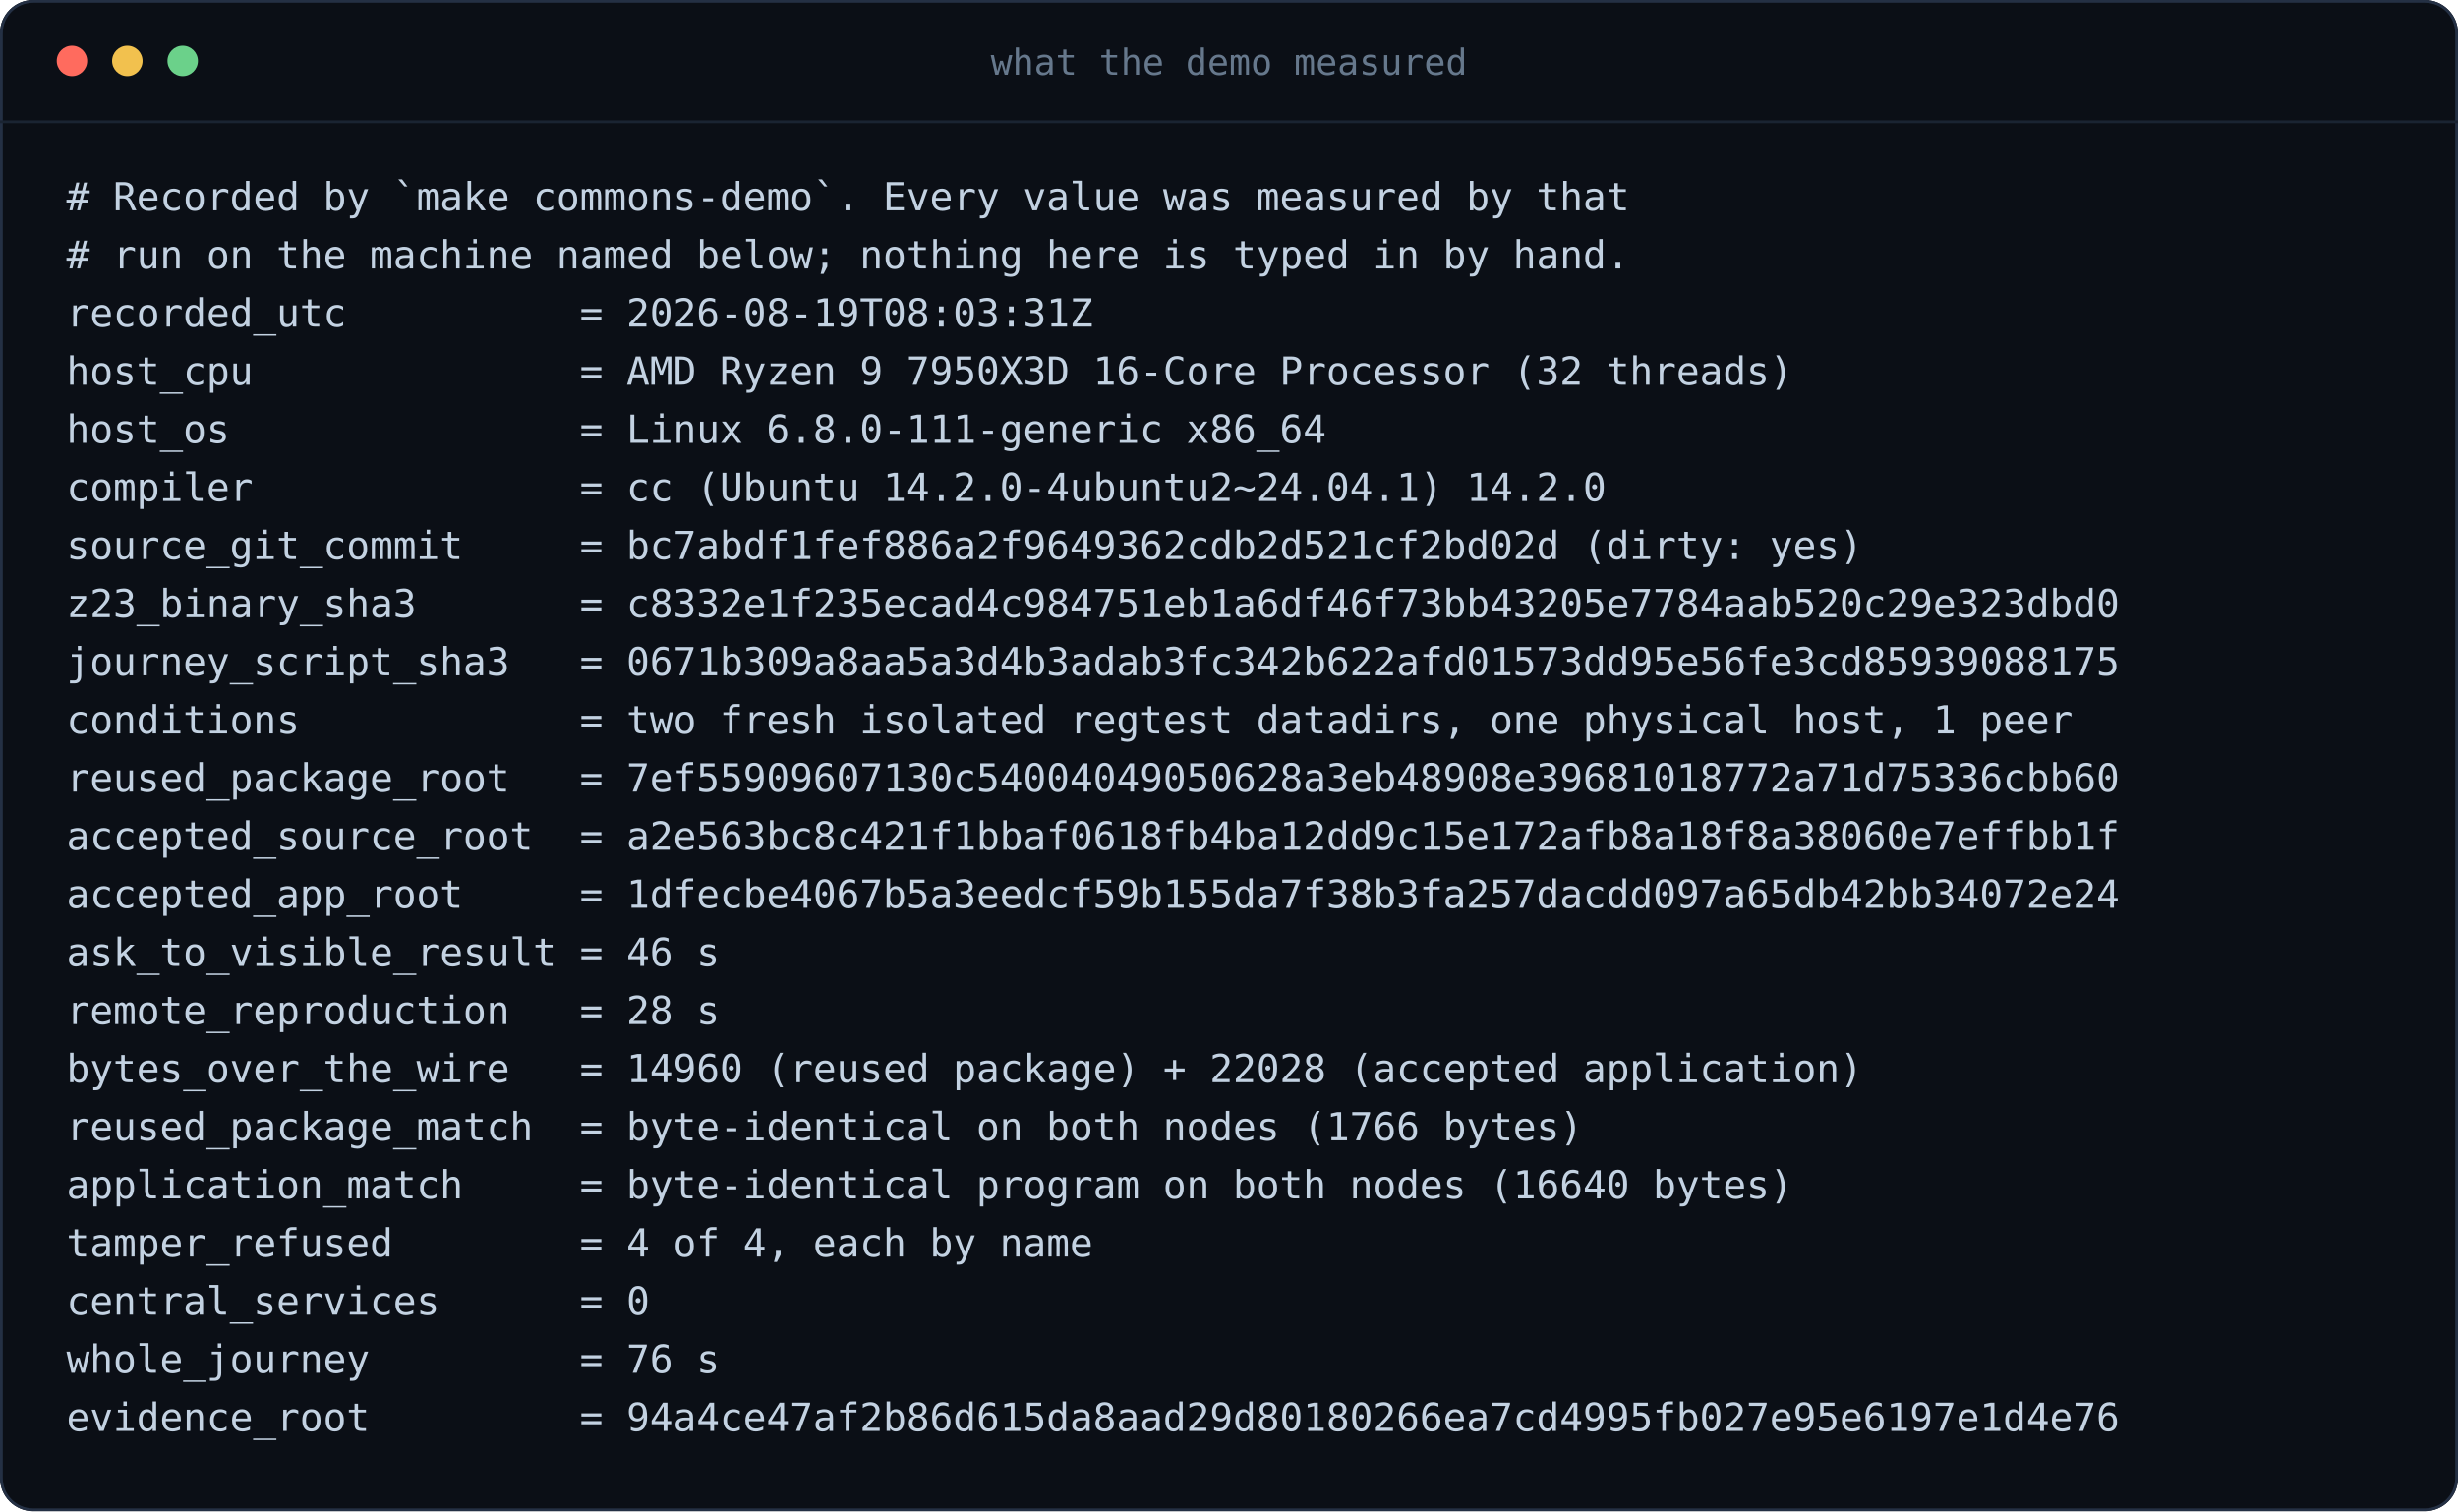
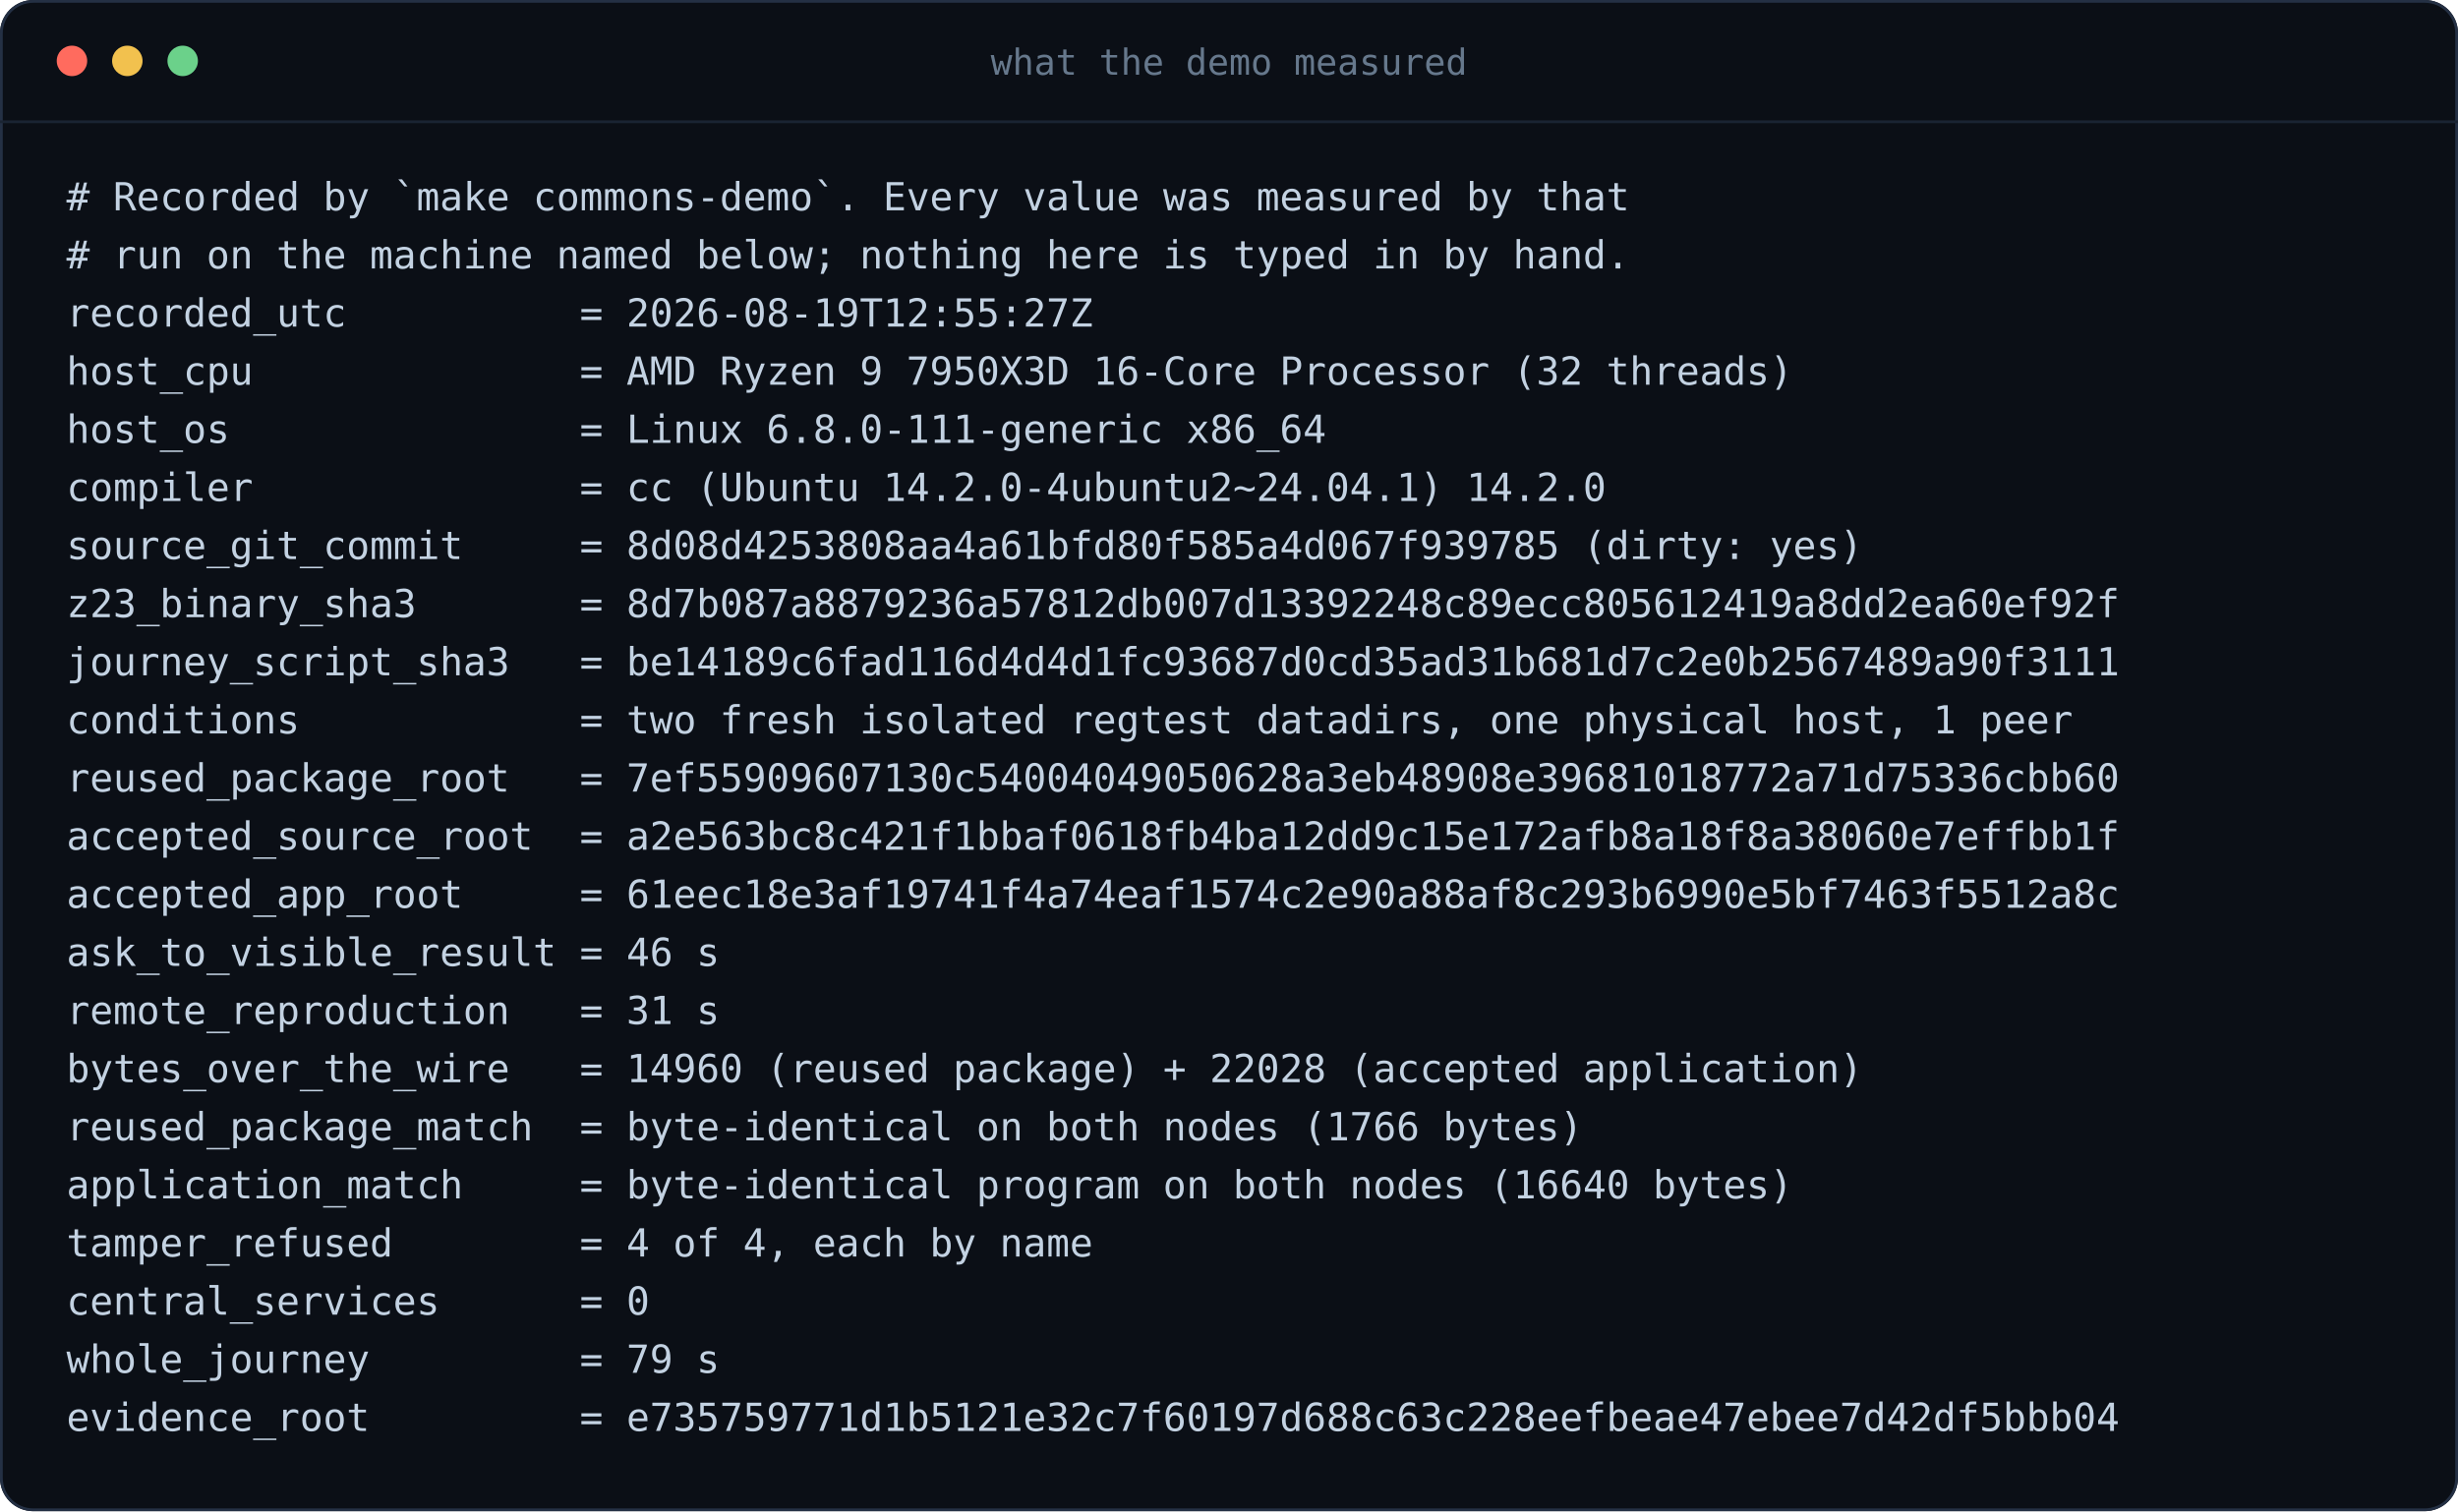
<svg xmlns="http://www.w3.org/2000/svg" width="888" height="546" viewBox="0 0 888 546" role="img" aria-label="what the demo measured">
  <rect width="888" height="546" rx="12" fill="#0b0f16" />
  <rect x="0.5" y="0.5" width="887" height="545" rx="11.5" fill="none" stroke="#243044" />
  <path d="M0 44 h888" stroke="#1a2432" />
  <circle cx="26" cy="22" r="5.5" fill="#ff6b5e" />
  <circle cx="46" cy="22" r="5.5" fill="#f2c14e" />
  <circle cx="66" cy="22" r="5.5" fill="#6bd18a" />
  <text x="444" y="27" font-family="ui-monospace, SFMono-Regular, Menlo, Consolas, monospace" font-size="13" fill="#66788c" text-anchor="middle">what the demo measured</text>
  <text y="76" font-family="ui-monospace, SFMono-Regular, Menlo, Consolas, monospace" font-size="14" xml:space="preserve">
    <tspan x="24.0" textLength="562.8" lengthAdjust="spacing" fill="#c3d2e2"># Recorded by `make commons-demo`. Every value was measured by that</tspan>
  </text>
  <text y="97" font-family="ui-monospace, SFMono-Regular, Menlo, Consolas, monospace" font-size="14" xml:space="preserve">
    <tspan x="24.0" textLength="562.8" lengthAdjust="spacing" fill="#c3d2e2"># run on the machine named below; nothing here is typed in by hand.</tspan>
  </text>
  <text y="118" font-family="ui-monospace, SFMono-Regular, Menlo, Consolas, monospace" font-size="14" xml:space="preserve">
-     <tspan x="24.0" textLength="369.6" lengthAdjust="spacing" fill="#c3d2e2">recorded_utc          = 2026-08-19T08:03:31Z</tspan>
+     <tspan x="24.0" textLength="369.6" lengthAdjust="spacing" fill="#c3d2e2">recorded_utc          = 2026-08-19T12:55:27Z</tspan>
  </text>
  <text y="139" font-family="ui-monospace, SFMono-Regular, Menlo, Consolas, monospace" font-size="14" xml:space="preserve">
    <tspan x="24.0" textLength="621.6" lengthAdjust="spacing" fill="#c3d2e2">host_cpu              = AMD Ryzen 9 7950X3D 16-Core Processor (32 threads)</tspan>
  </text>
  <text y="160" font-family="ui-monospace, SFMono-Regular, Menlo, Consolas, monospace" font-size="14" xml:space="preserve">
    <tspan x="24.0" textLength="453.6" lengthAdjust="spacing" fill="#c3d2e2">host_os               = Linux 6.8.0-111-generic x86_64</tspan>
  </text>
  <text y="181" font-family="ui-monospace, SFMono-Regular, Menlo, Consolas, monospace" font-size="14" xml:space="preserve">
    <tspan x="24.0" textLength="554.4" lengthAdjust="spacing" fill="#c3d2e2">compiler              = cc (Ubuntu 14.2.0-4ubuntu2~24.04.1) 14.2.0</tspan>
  </text>
  <text y="202" font-family="ui-monospace, SFMono-Regular, Menlo, Consolas, monospace" font-size="14" xml:space="preserve">
-     <tspan x="24.0" textLength="646.8" lengthAdjust="spacing" fill="#c3d2e2">source_git_commit     = bc7abdf1fef886a2f9649362cdb2d521cf2bd02d (dirty: yes)</tspan>
+     <tspan x="24.0" textLength="646.8" lengthAdjust="spacing" fill="#c3d2e2">source_git_commit     = 8d08d4253808aa4a61bfd80f585a4d067f939785 (dirty: yes)</tspan>
  </text>
  <text y="223" font-family="ui-monospace, SFMono-Regular, Menlo, Consolas, monospace" font-size="14" xml:space="preserve">
-     <tspan x="24.0" textLength="739.2" lengthAdjust="spacing" fill="#c3d2e2">z23_binary_sha3       = c8332e1f235ecad4c984751eb1a6df46f73bb43205e7784aab520c29e323dbd0</tspan>
+     <tspan x="24.0" textLength="739.2" lengthAdjust="spacing" fill="#c3d2e2">z23_binary_sha3       = 8d7b087a8879236a57812db007d13392248c89ecc805612419a8dd2ea60ef92f</tspan>
  </text>
  <text y="244" font-family="ui-monospace, SFMono-Regular, Menlo, Consolas, monospace" font-size="14" xml:space="preserve">
-     <tspan x="24.0" textLength="739.2" lengthAdjust="spacing" fill="#c3d2e2">journey_script_sha3   = 0671b309a8aa5a3d4b3adab3fc342b622afd01573dd95e56fe3cd85939088175</tspan>
+     <tspan x="24.0" textLength="739.2" lengthAdjust="spacing" fill="#c3d2e2">journey_script_sha3   = be14189c6fad116d4d4d1fc93687d0cd35ad31b681d7c2e0b2567489a90f3111</tspan>
  </text>
  <text y="265" font-family="ui-monospace, SFMono-Regular, Menlo, Consolas, monospace" font-size="14" xml:space="preserve">
    <tspan x="24.0" textLength="722.4" lengthAdjust="spacing" fill="#c3d2e2">conditions            = two fresh isolated regtest datadirs, one physical host, 1 peer</tspan>
  </text>
  <text y="286" font-family="ui-monospace, SFMono-Regular, Menlo, Consolas, monospace" font-size="14" xml:space="preserve">
    <tspan x="24.0" textLength="739.2" lengthAdjust="spacing" fill="#c3d2e2">reused_package_root   = 7ef55909607130c54004049050628a3eb48908e39681018772a71d75336cbb60</tspan>
  </text>
  <text y="307" font-family="ui-monospace, SFMono-Regular, Menlo, Consolas, monospace" font-size="14" xml:space="preserve">
    <tspan x="24.0" textLength="739.2" lengthAdjust="spacing" fill="#c3d2e2">accepted_source_root  = a2e563bc8c421f1bbaf0618fb4ba12dd9c15e172afb8a18f8a38060e7effbb1f</tspan>
  </text>
  <text y="328" font-family="ui-monospace, SFMono-Regular, Menlo, Consolas, monospace" font-size="14" xml:space="preserve">
-     <tspan x="24.0" textLength="739.2" lengthAdjust="spacing" fill="#c3d2e2">accepted_app_root     = 1dfecbe4067b5a3eedcf59b155da7f38b3fa257dacdd097a65db42bb34072e24</tspan>
+     <tspan x="24.0" textLength="739.2" lengthAdjust="spacing" fill="#c3d2e2">accepted_app_root     = 61eec18e3af19741f4a74eaf1574c2e90a88af8c293b6990e5bf7463f5512a8c</tspan>
  </text>
  <text y="349" font-family="ui-monospace, SFMono-Regular, Menlo, Consolas, monospace" font-size="14" xml:space="preserve">
    <tspan x="24.0" textLength="235.2" lengthAdjust="spacing" fill="#c3d2e2">ask_to_visible_result = 46 s</tspan>
  </text>
  <text y="370" font-family="ui-monospace, SFMono-Regular, Menlo, Consolas, monospace" font-size="14" xml:space="preserve">
-     <tspan x="24.0" textLength="235.2" lengthAdjust="spacing" fill="#c3d2e2">remote_reproduction   = 28 s</tspan>
+     <tspan x="24.0" textLength="235.2" lengthAdjust="spacing" fill="#c3d2e2">remote_reproduction   = 31 s</tspan>
  </text>
  <text y="391" font-family="ui-monospace, SFMono-Regular, Menlo, Consolas, monospace" font-size="14" xml:space="preserve">
    <tspan x="24.0" textLength="646.8" lengthAdjust="spacing" fill="#c3d2e2">bytes_over_the_wire   = 14960 (reused package) + 22028 (accepted application)</tspan>
  </text>
  <text y="412" font-family="ui-monospace, SFMono-Regular, Menlo, Consolas, monospace" font-size="14" xml:space="preserve">
    <tspan x="24.0" textLength="546.0" lengthAdjust="spacing" fill="#c3d2e2">reused_package_match  = byte-identical on both nodes (1766 bytes)</tspan>
  </text>
  <text y="433" font-family="ui-monospace, SFMono-Regular, Menlo, Consolas, monospace" font-size="14" xml:space="preserve">
    <tspan x="24.0" textLength="621.6" lengthAdjust="spacing" fill="#c3d2e2">application_match     = byte-identical program on both nodes (16640 bytes)</tspan>
  </text>
  <text y="454" font-family="ui-monospace, SFMono-Regular, Menlo, Consolas, monospace" font-size="14" xml:space="preserve">
    <tspan x="24.0" textLength="369.6" lengthAdjust="spacing" fill="#c3d2e2">tamper_refused        = 4 of 4, each by name</tspan>
  </text>
  <text y="475" font-family="ui-monospace, SFMono-Regular, Menlo, Consolas, monospace" font-size="14" xml:space="preserve">
    <tspan x="24.0" textLength="210.0" lengthAdjust="spacing" fill="#c3d2e2">central_services      = 0</tspan>
  </text>
  <text y="496" font-family="ui-monospace, SFMono-Regular, Menlo, Consolas, monospace" font-size="14" xml:space="preserve">
-     <tspan x="24.0" textLength="235.2" lengthAdjust="spacing" fill="#c3d2e2">whole_journey         = 76 s</tspan>
+     <tspan x="24.0" textLength="235.2" lengthAdjust="spacing" fill="#c3d2e2">whole_journey         = 79 s</tspan>
  </text>
  <text y="517" font-family="ui-monospace, SFMono-Regular, Menlo, Consolas, monospace" font-size="14" xml:space="preserve">
-     <tspan x="24.0" textLength="739.2" lengthAdjust="spacing" fill="#c3d2e2">evidence_root         = 94a4ce47af2b86d615da8aad29d80180266ea7cd4995fb027e95e6197e1d4e76</tspan>
+     <tspan x="24.0" textLength="739.2" lengthAdjust="spacing" fill="#c3d2e2">evidence_root         = e735759771d1b5121e32c7f60197d688c63c228eefbeae47ebee7d42df5bbb04</tspan>
  </text>
</svg>
